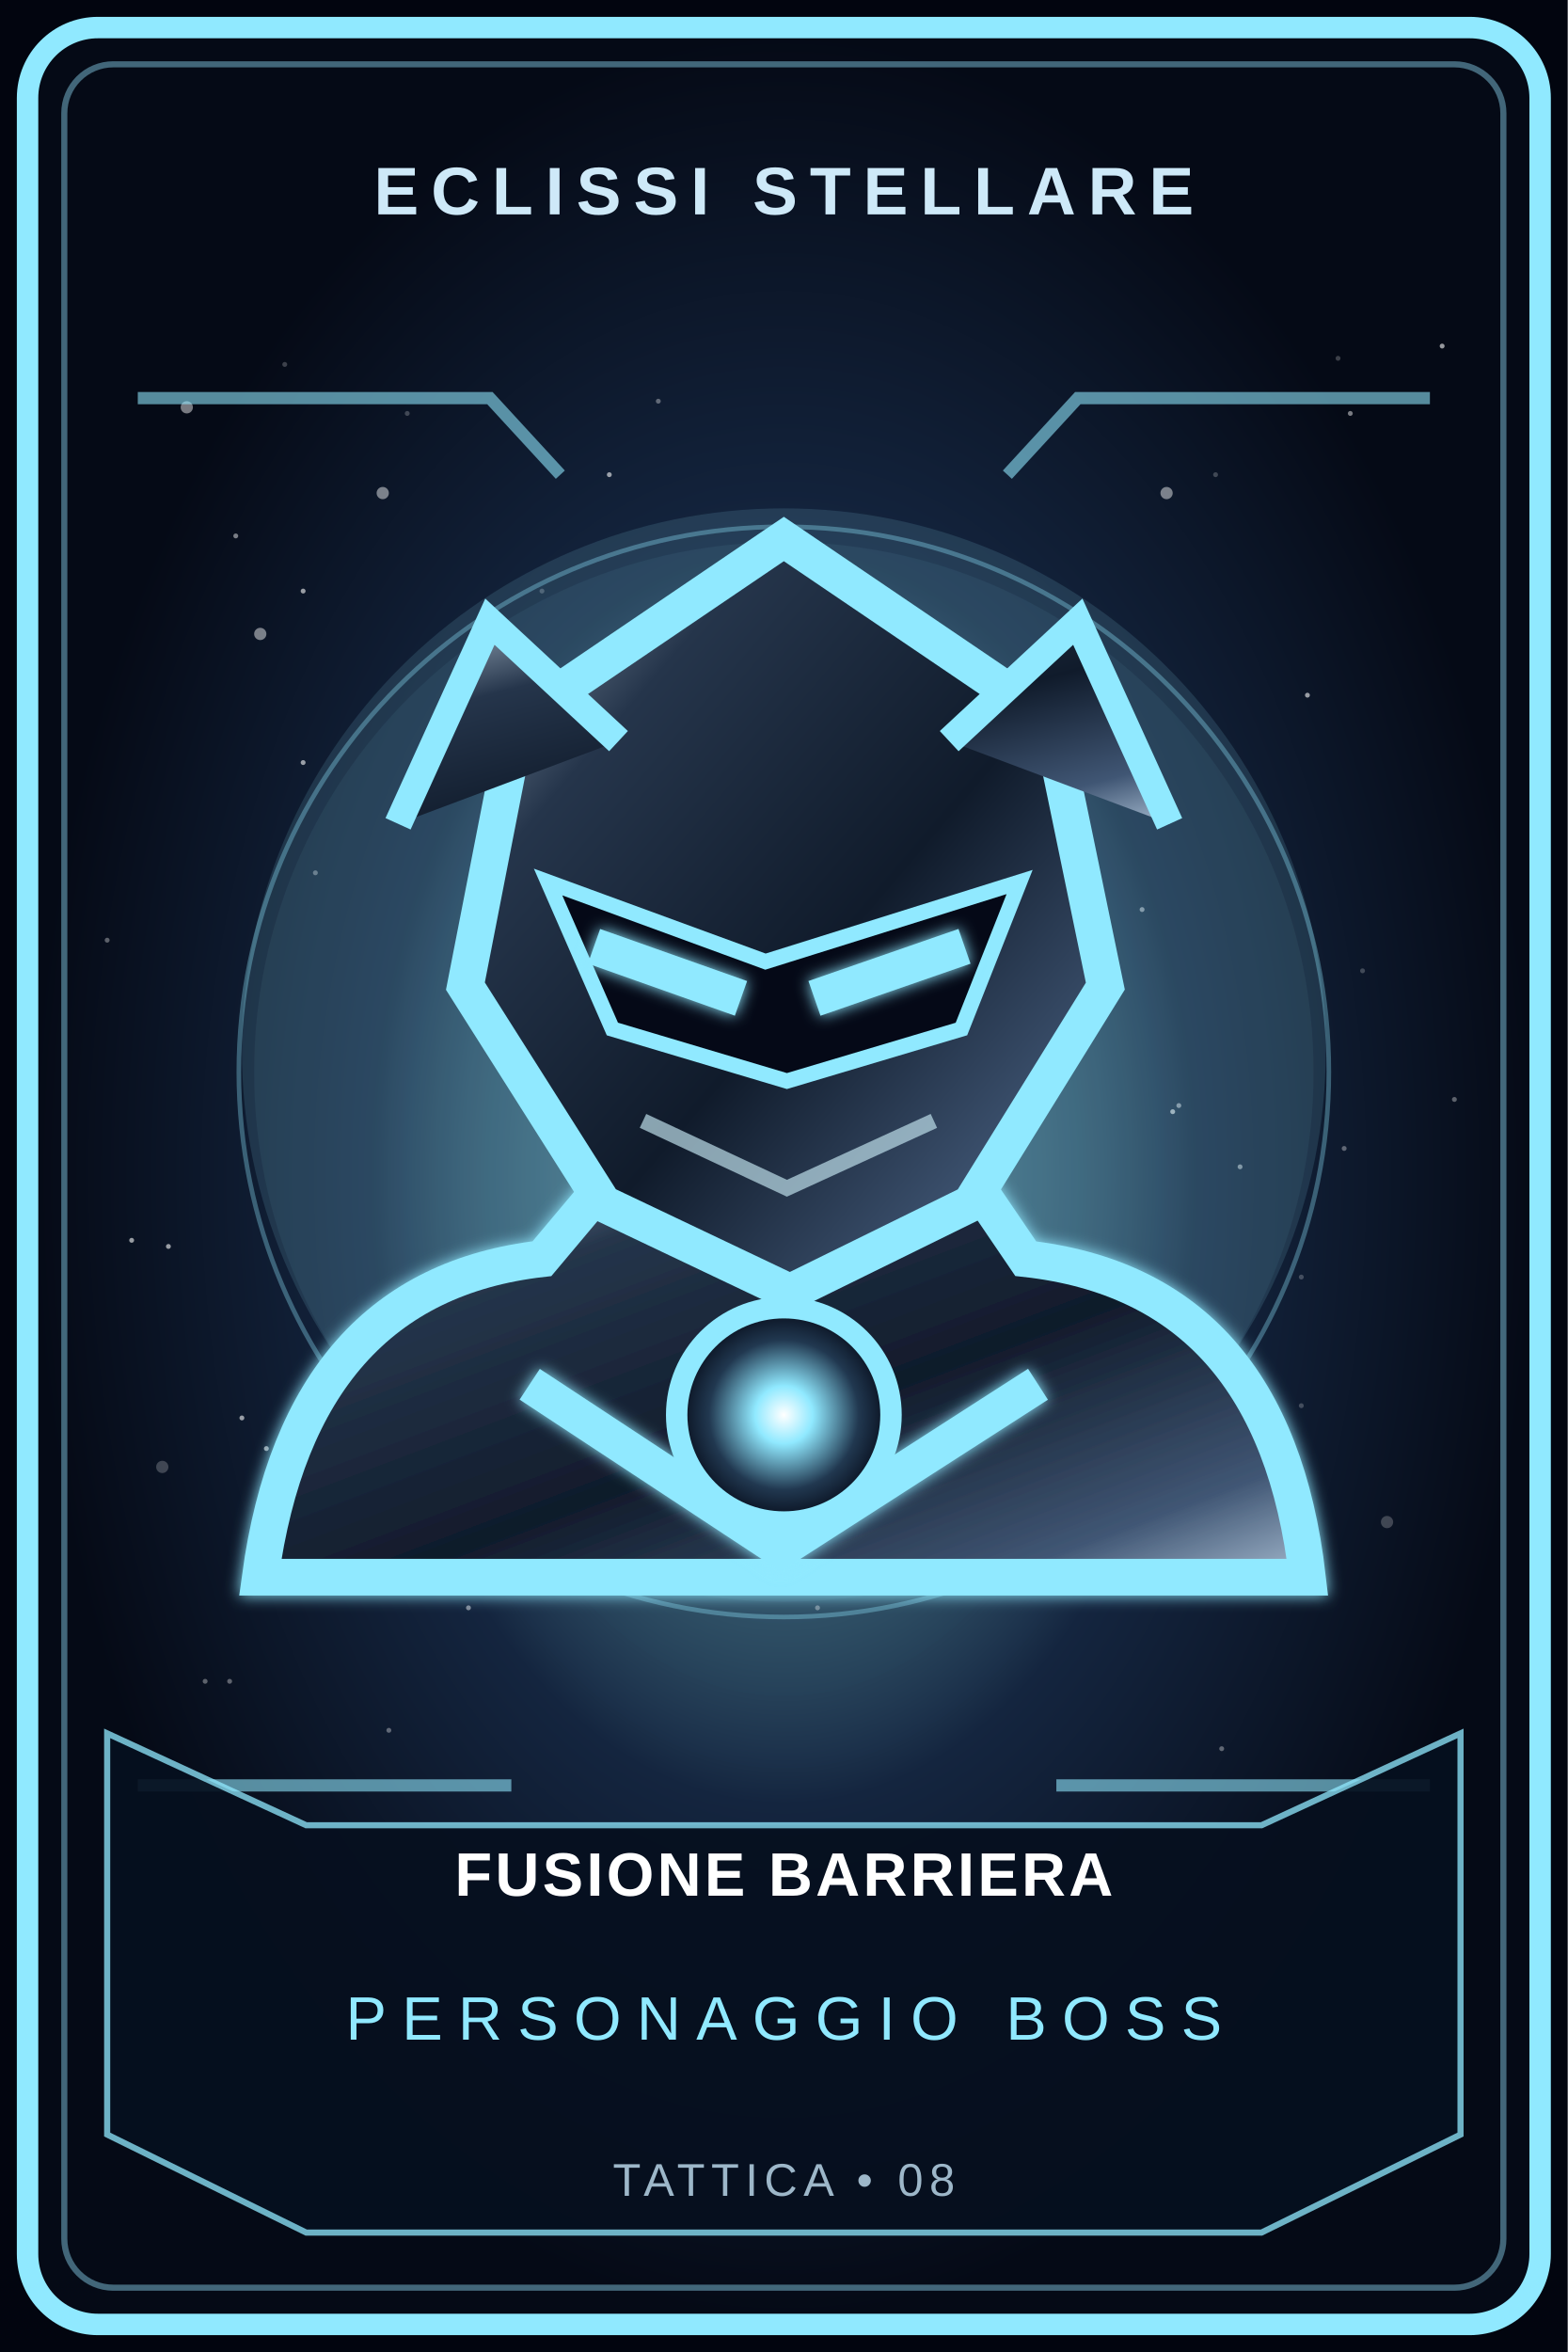
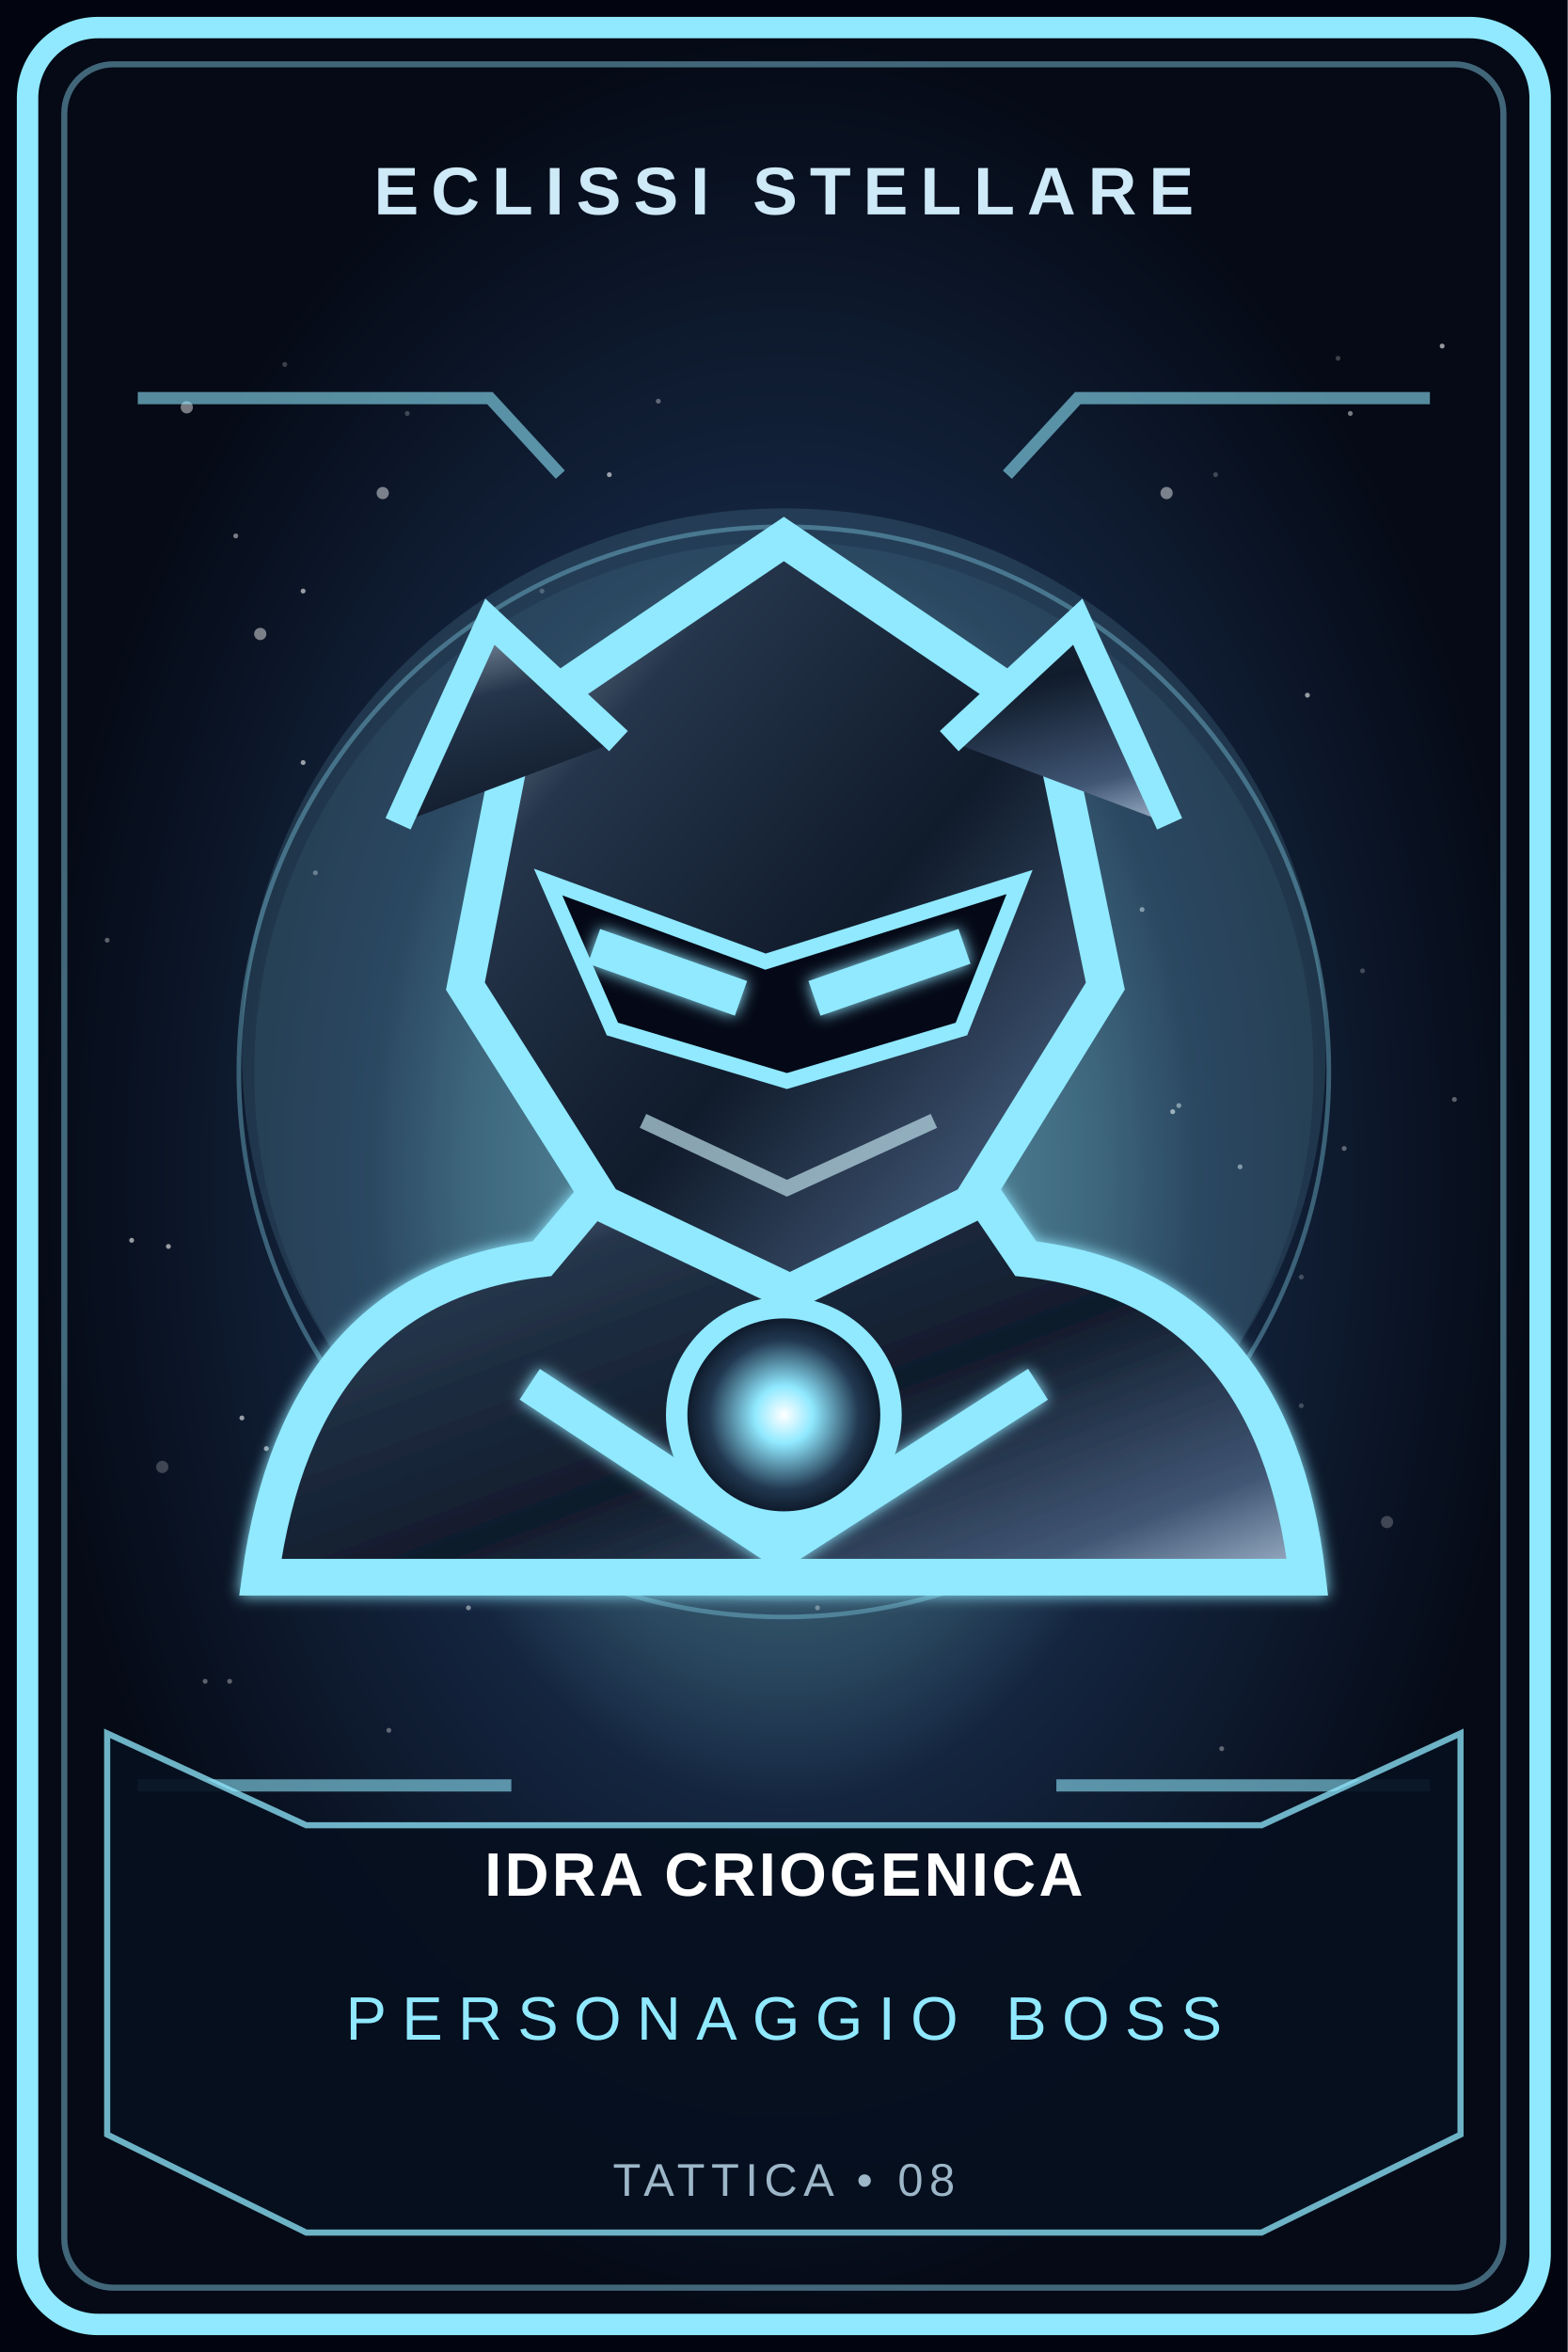
<svg xmlns="http://www.w3.org/2000/svg" width="512" height="768" viewBox="0 0 512 768" role="img" aria-label="Idra Criogenica">
  <defs>
    <radialGradient id="bg">
      <stop offset="0" stop-color="#90e9ff" stop-opacity=".42" />
      <stop offset=".55" stop-color="#14253f" />
      <stop offset="1" stop-color="#050a16" />
    </radialGradient>
    <linearGradient id="metal" x1="0" x2="1" y1="0" y2="1">
      <stop stop-color="#a3b4c4" />
      <stop offset=".24" stop-color="#25354b" />
      <stop offset=".56" stop-color="#101b2b" />
      <stop offset=".85" stop-color="#405674" />
      <stop offset="1" stop-color="#a4b9ce" />
    </linearGradient>
    <radialGradient id="core">
      <stop stop-color="#ffffff" />
      <stop offset=".27" stop-color="#90e9ff" />
      <stop offset=".7" stop-color="#213850" />
      <stop offset="1" stop-color="#060c1a" />
    </radialGradient>
    <filter id="glow" x="-80%" y="-80%" width="260%" height="260%">
      <feGaussianBlur stdDeviation="2.5" result="g" />
      <feMerge>
        <feMergeNode in="g" />
        <feMergeNode in="SourceGraphic" />
      </feMerge>
    </filter>
  </defs>
  <rect width="512" height="768" fill="#02050f" />
  <rect x="9" y="9" width="494" height="750" rx="23" fill="url(#bg)" stroke="#90e9ff" stroke-width="7" />
  <rect x="21" y="21" width="470" height="726" rx="16" fill="none" stroke="#8cd7f2" stroke-opacity=".45" stroke-width="2" />
  <circle cx="85" cy="513" r="2" fill="#fff" opacity="0.22" />
  <circle cx="475" cy="359" r="0.8" fill="#fff" opacity="0.34" />
  <circle cx="405" cy="381" r="0.8" fill="#fff" opacity="0.46" />
  <circle cx="43" cy="405" r="0.8" fill="#fff" opacity="0.58" />
  <circle cx="445" cy="317" r="0.8" fill="#fff" opacity="0.22" />
  <circle cx="127" cy="565" r="0.8" fill="#fff" opacity="0.34" />
  <circle cx="381" cy="161" r="2" fill="#fff" opacity="0.46" />
  <circle cx="203" cy="391" r="0.8" fill="#fff" opacity="0.58" />
  <circle cx="93" cy="119" r="0.8" fill="#fff" opacity="0.22" />
  <circle cx="103" cy="285" r="0.8" fill="#fff" opacity="0.34" />
  <circle cx="385" cy="361" r="0.8" fill="#fff" opacity="0.46" />
  <circle cx="311" cy="249" r="0.8" fill="#fff" opacity="0.58" />
  <circle cx="53" cy="479" r="2" fill="#fff" opacity="0.22" />
  <circle cx="35" cy="307" r="0.8" fill="#fff" opacity="0.34" />
  <circle cx="373" cy="297" r="0.8" fill="#fff" opacity="0.46" />
  <circle cx="87" cy="473" r="0.8" fill="#fff" opacity="0.58" />
  <circle cx="105" cy="481" r="0.8" fill="#fff" opacity="0.22" />
  <circle cx="67" cy="549" r="0.8" fill="#fff" opacity="0.34" />
  <circle cx="61" cy="133" r="2" fill="#fff" opacity="0.46" />
  <circle cx="99" cy="193" r="0.8" fill="#fff" opacity="0.58" />
  <circle cx="397" cy="155" r="0.8" fill="#fff" opacity="0.22" />
  <circle cx="179" cy="287" r="0.8" fill="#fff" opacity="0.34" />
  <circle cx="293" cy="227" r="0.8" fill="#fff" opacity="0.46" />
  <circle cx="471" cy="113" r="0.8" fill="#fff" opacity="0.58" />
  <circle cx="453" cy="497" r="2" fill="#fff" opacity="0.22" />
  <circle cx="267" cy="525" r="0.8" fill="#fff" opacity="0.34" />
  <circle cx="153" cy="525" r="0.8" fill="#fff" opacity="0.46" />
  <circle cx="287" cy="445" r="0.8" fill="#fff" opacity="0.58" />
  <circle cx="177" cy="193" r="0.8" fill="#fff" opacity="0.22" />
  <circle cx="171" cy="349" r="0.8" fill="#fff" opacity="0.34" />
  <circle cx="85" cy="207" r="2" fill="#fff" opacity="0.46" />
  <circle cx="427" cy="227" r="0.8" fill="#fff" opacity="0.58" />
  <circle cx="425" cy="417" r="0.8" fill="#fff" opacity="0.22" />
  <circle cx="195" cy="459" r="0.8" fill="#fff" opacity="0.34" />
  <circle cx="441" cy="135" r="0.8" fill="#fff" opacity="0.46" />
  <circle cx="55" cy="407" r="0.8" fill="#fff" opacity="0.58" />
  <circle cx="181" cy="435" r="2" fill="#fff" opacity="0.22" />
  <circle cx="75" cy="549" r="0.8" fill="#fff" opacity="0.34" />
  <circle cx="245" cy="281" r="0.8" fill="#fff" opacity="0.46" />
  <circle cx="99" cy="249" r="0.8" fill="#fff" opacity="0.58" />
  <circle cx="133" cy="135" r="0.8" fill="#fff" opacity="0.22" />
  <circle cx="399" cy="571" r="0.8" fill="#fff" opacity="0.34" />
  <circle cx="125" cy="161" r="2" fill="#fff" opacity="0.46" />
  <circle cx="383" cy="363" r="0.8" fill="#fff" opacity="0.58" />
  <circle cx="425" cy="459" r="0.8" fill="#fff" opacity="0.22" />
  <circle cx="439" cy="375" r="0.8" fill="#fff" opacity="0.34" />
  <circle cx="273" cy="279" r="0.8" fill="#fff" opacity="0.46" />
  <circle cx="199" cy="155" r="0.8" fill="#fff" opacity="0.58" />
  <circle cx="405" cy="471" r="2" fill="#fff" opacity="0.22" />
  <circle cx="215" cy="225" r="0.8" fill="#fff" opacity="0.34" />
  <circle cx="77" cy="175" r="0.8" fill="#fff" opacity="0.46" />
  <circle cx="79" cy="463" r="0.8" fill="#fff" opacity="0.58" />
  <circle cx="437" cy="117" r="0.8" fill="#fff" opacity="0.22" />
  <circle cx="215" cy="131" r="0.8" fill="#fff" opacity="0.34" />
  <circle cx="256" cy="350" r="173" fill="#90e9ff" opacity=".055" />
  <circle cx="256" cy="350" r="178" stroke="#90e9ff" stroke-width="1.5" opacity=".34" fill="none" />
  <path d="M45 130L160 130L183 155M467 130L352 130L329 155M45 583L167 583M467 583L345 583" fill="none" stroke="#90e9ff" stroke-width="4" opacity=".58" />
  <g>
    <circle cx="256" cy="343" r="177" fill="#90e9ff" opacity=".13" />
    <path d="M85 515Q98 420 177 411L198 386L318 386L335 411Q416 420 427 515Z" fill="url(#metal)" stroke="#90e9ff" stroke-width="12" filter="url(#glow)" />
    <path d="M169 235L256 176L343 235L361 322L317 393L258 422L197 393L152 322Z" fill="url(#metal)" stroke="#90e9ff" stroke-width="12" />
    <path d="M130 269L160 203L202 242M382 269L352 203L310 242" fill="url(#metal)" stroke="#90e9ff" stroke-width="9" />
    <path d="M179 288L250 314L333 288L314 336L257 353L200 336Z" fill="#050917" stroke="#90e9ff" stroke-width="5" />
    <path d="M194 309L242 326M315 309L266 326" stroke="#90e9ff" stroke-width="12" filter="url(#glow)" />
    <path d="M210 366L257 388L305 366" fill="none" stroke="#bddde9" stroke-opacity=".7" stroke-width="5" />
    <path d="M173 452L255 506L339 452" fill="none" stroke="#90e9ff" stroke-width="12" filter="url(#glow)" />
    <circle cx="256" cy="462" r="35" fill="url(#core)" stroke="#90e9ff" stroke-width="7" />
  </g>
  <path d="M35 566L100 596H412L477 566L477 697L412 729H100L35 697Z" fill="#06101fec" stroke="#90e9ff" stroke-opacity=".75" stroke-width="2" />
  <text x="256" y="70" text-anchor="middle" font-family="Arial,sans-serif" font-weight="bold" font-size="22" fill="#cee9f8" letter-spacing="4">ECLISSI STELLARE</text>
-   <text x="256" y="619" text-anchor="middle" font-family="Arial,sans-serif" font-weight="bold" font-size="20" fill="#ffffff" letter-spacing="1">FUSIONE BARRIERA</text>
+   <text x="256" y="619" text-anchor="middle" font-family="Arial,sans-serif" font-weight="bold" font-size="20" fill="#ffffff" letter-spacing="1">IDRA CRIOGENICA</text>
  <text x="256" y="666" text-anchor="middle" font-family="Arial,sans-serif" font-size="20" fill="#90e9ff" letter-spacing="5">PERSONAGGIO BOSS</text>
  <text x="256" y="717" text-anchor="middle" font-family="Arial,sans-serif" font-size="15" fill="#9db7c9" letter-spacing="2">TATTICA  •  08</text>
</svg>
